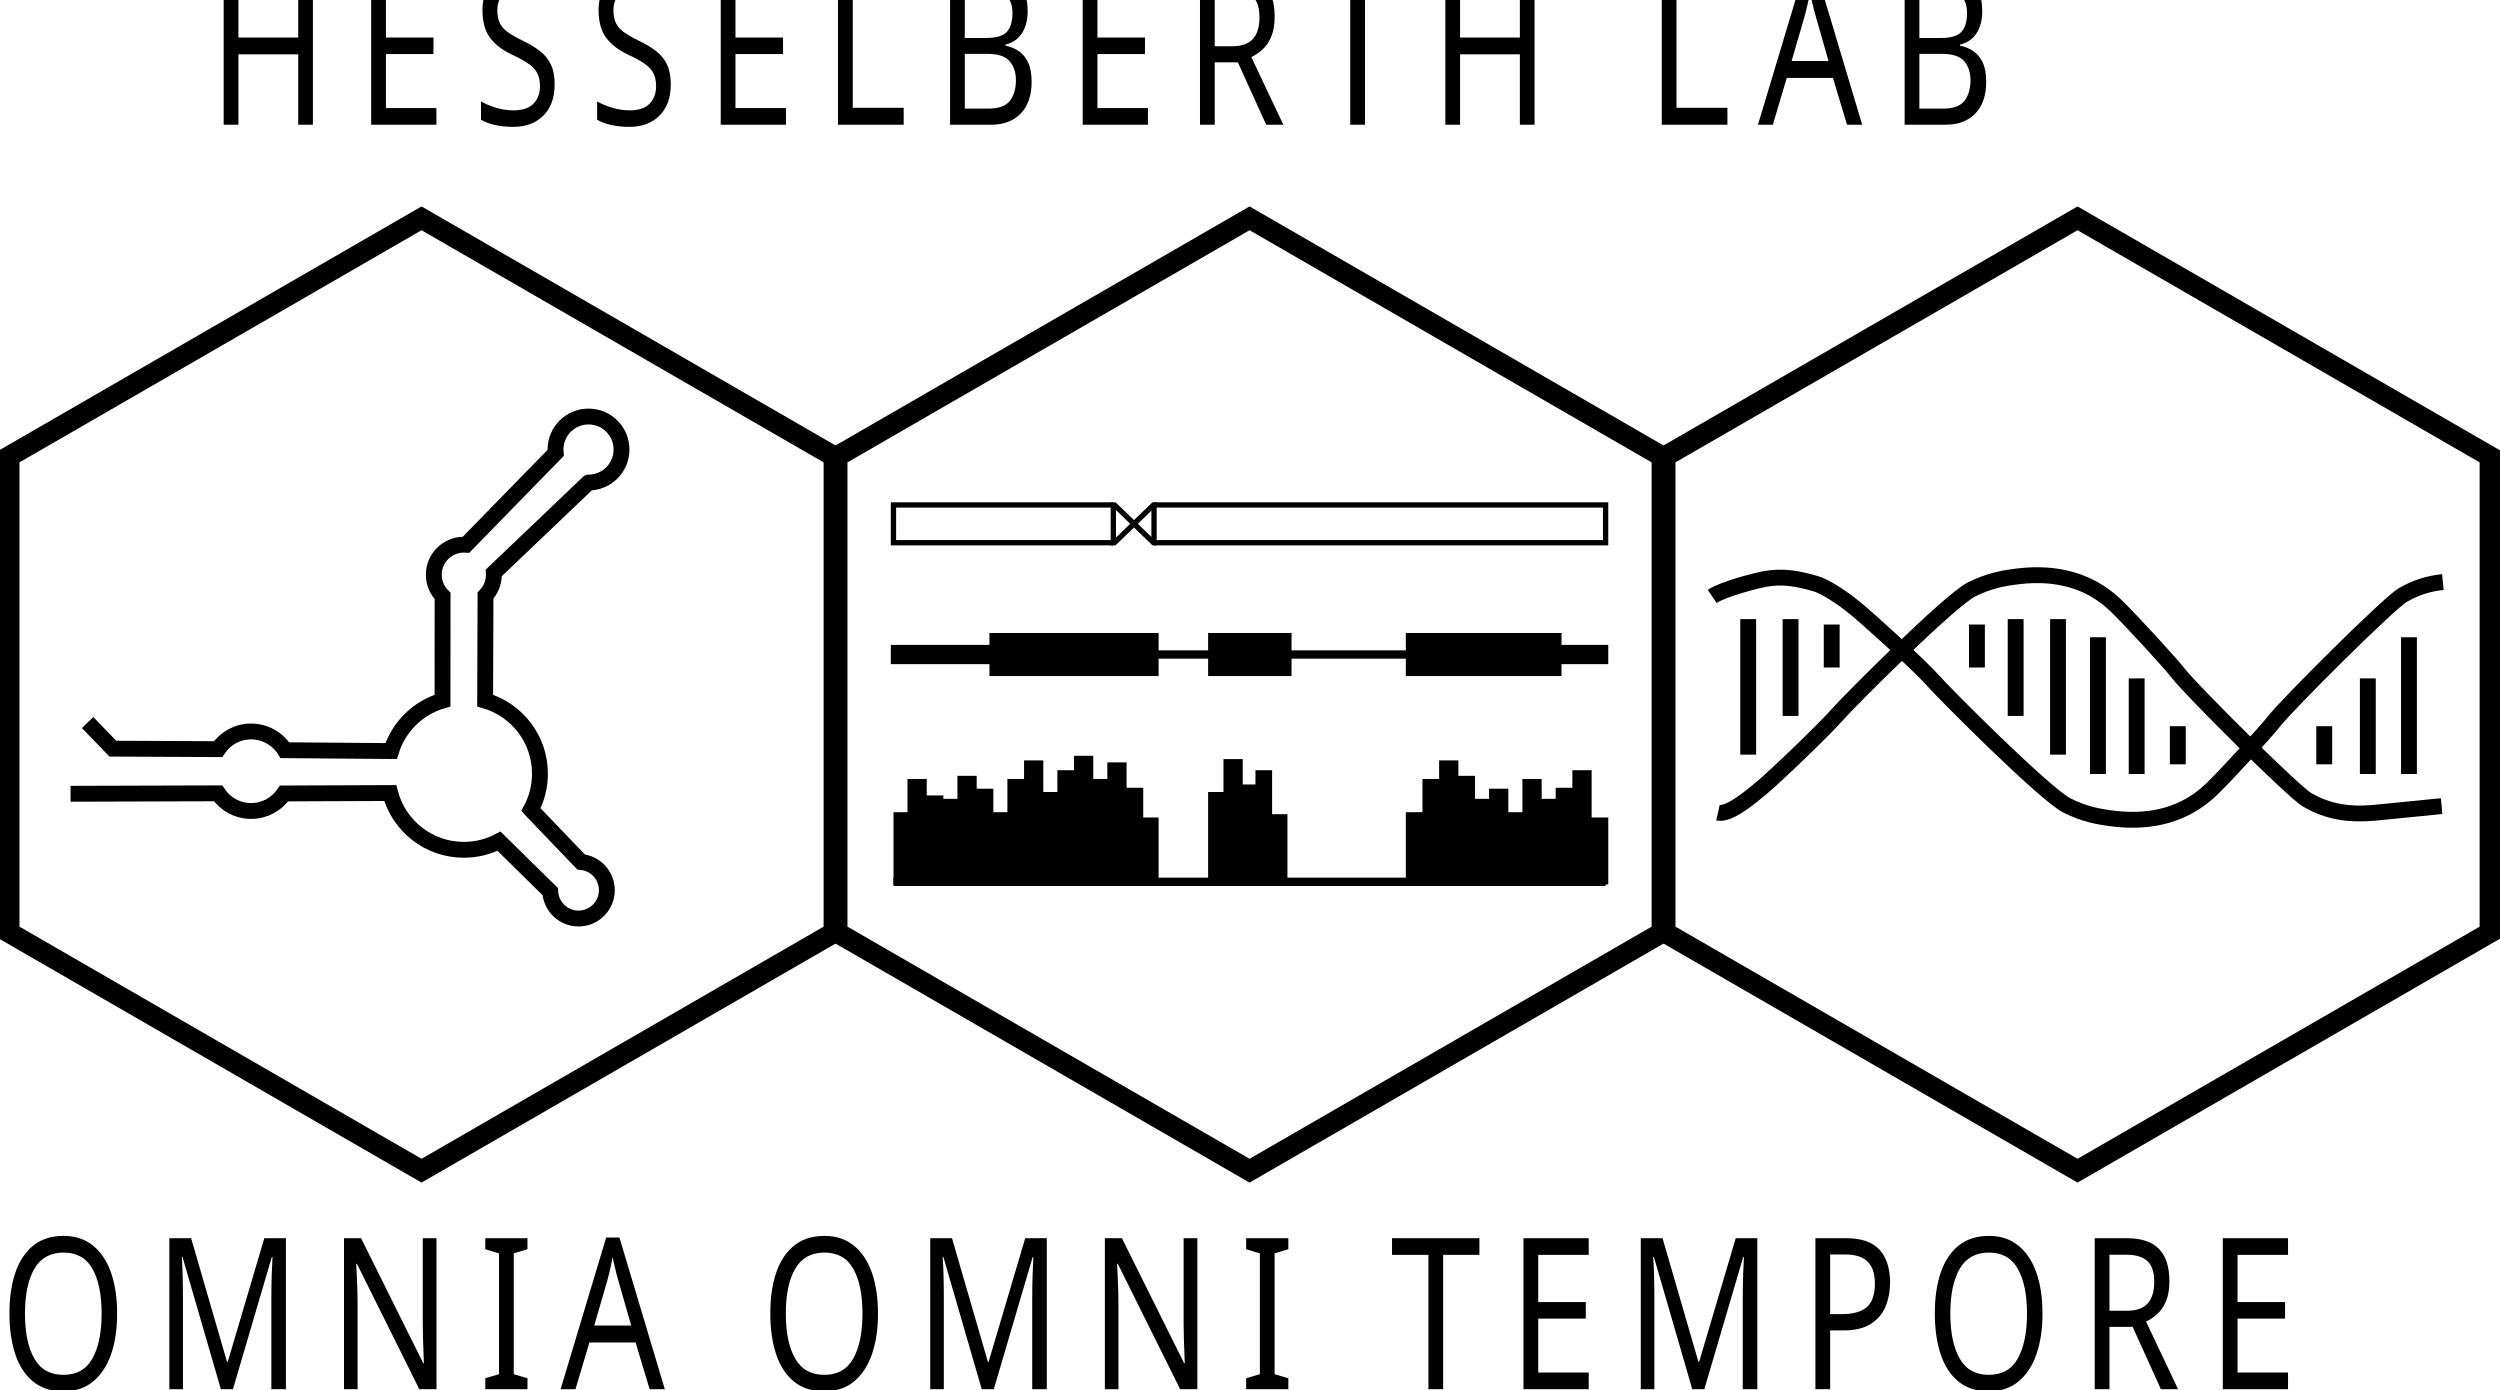
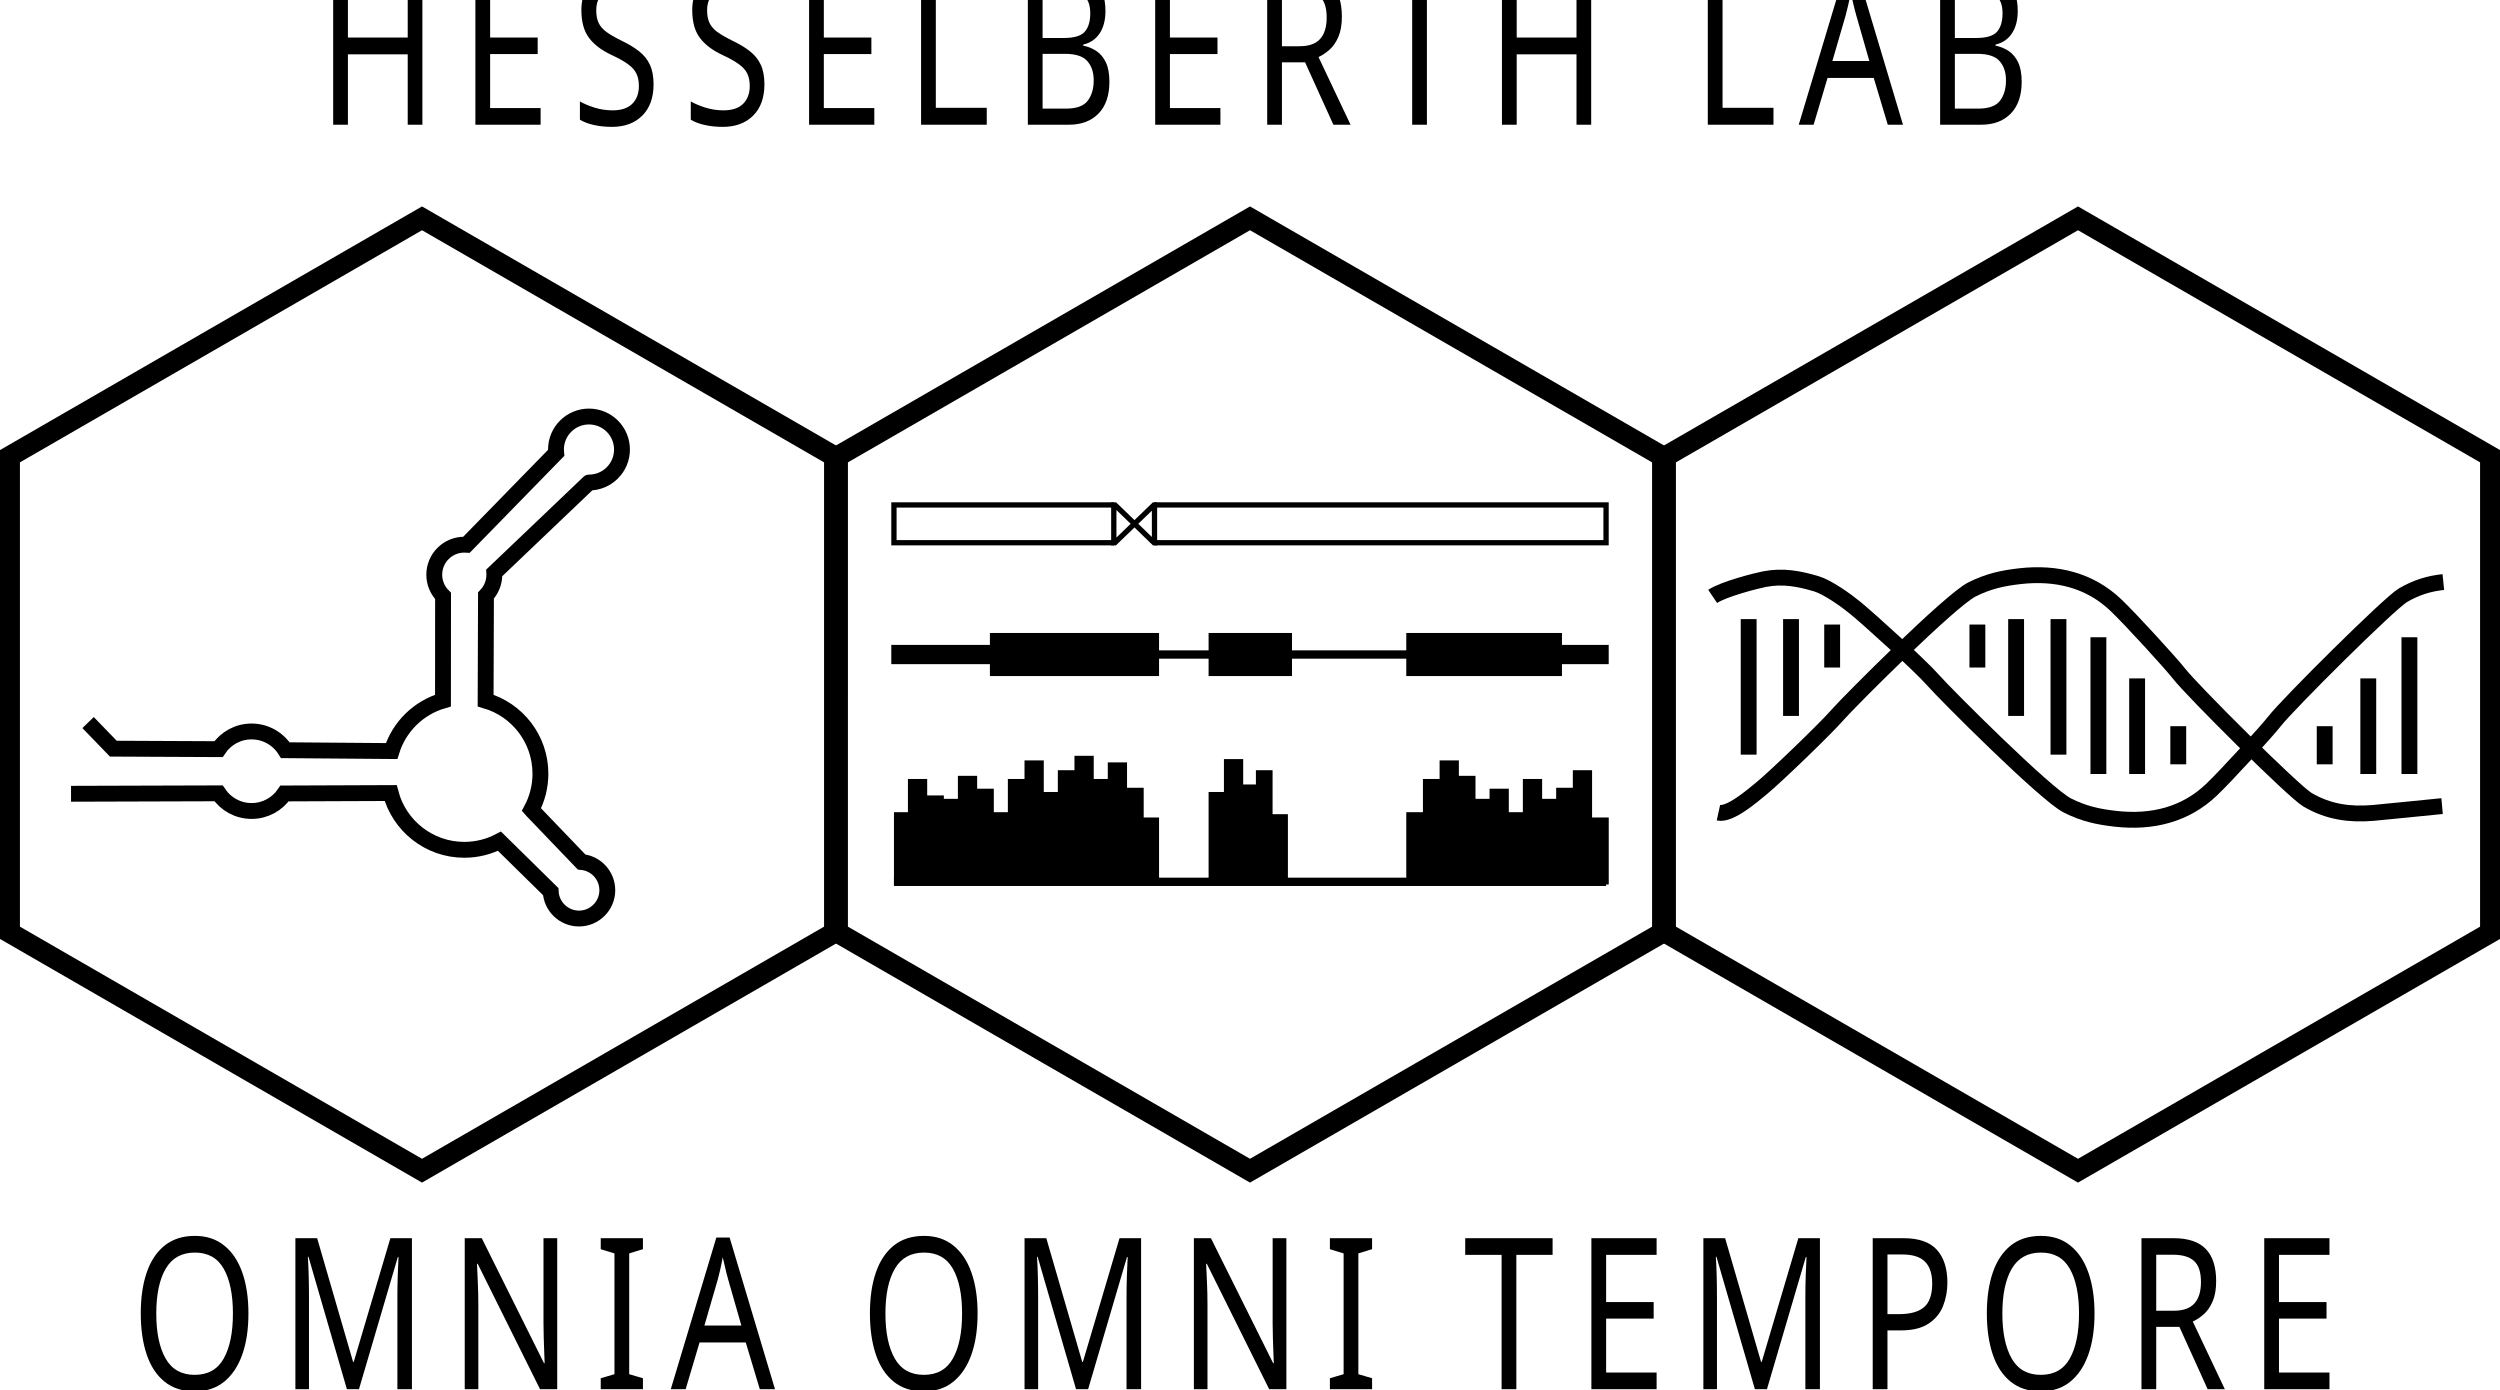
<svg xmlns="http://www.w3.org/2000/svg" version="1.1" id="Layer_1" x="0px" y="0px" width="472.799px" height="262.73px" viewBox="0 0 472.799 262.73" enable-background="new 0 0 472.799 262.73" xml:space="preserve">
-   <polygon fill="none" stroke="#000000" stroke-width="3.9" stroke-miterlimit="10" points="314.913,86.317 392.903,41.291   470.894,86.317 470.894,176.373 392.903,221.401 314.913,176.373 " />
  <g>
-     <path fill="none" stroke="#000000" stroke-width="3" d="M374.962,109.961" />
-     <path fill="none" stroke="#000000" stroke-width="3" d="M326.733,153.702" />
-     <path fill="none" stroke="#000000" stroke-width="3" d="M324.901,153.702c2.197,0.484,6.432-3.21,8.172-4.634   c2.51-2.049,12.039-11.204,14.434-13.956c2.074-2.381,21.188-21.547,25.336-23.635c3.076-1.541,5.754-2.139,9.154-2.518   c6.869-0.76,13.137,0.774,18.084,5.492c2.896,2.76,10.523,11.137,11.961,12.987c2.506,3.22,21.631,22.258,24.266,23.812   c4.02,2.358,8.061,2.854,12.404,2.493c2.238-0.188,10.777-1.088,13.047-1.293" />
-     <path fill="none" stroke="#000000" stroke-width="3" d="M323.812,112.793c2.084-1.406,8.354-2.99,9.777-3.262   c3.518-0.679,6.467-0.111,9.788,0.86c2.151,0.627,5.638,3.123,7.38,4.549c2.512,2.047,12.41,11.013,14.807,13.763   c2.072,2.381,21.188,21.547,25.34,23.634c3.076,1.543,5.752,2.139,9.15,2.518c6.871,0.762,13.135-0.775,18.084-5.491   c2.895-2.758,10.521-11.135,11.961-12.988c2.506-3.215,21.631-22.258,24.266-23.81c2.51-1.477,5.029-2.225,7.631-2.489" />
-     <line fill="none" stroke="#000000" stroke-width="3" x1="330.618" y1="117.086" x2="330.618" y2="142.717" />
-     <line fill="none" stroke="#000000" stroke-width="3" x1="338.63" y1="117.086" x2="338.63" y2="135.395" />
-     <line fill="none" stroke="#000000" stroke-width="3" x1="346.411" y1="118.115" x2="346.411" y2="126.242" />
-     <line fill="none" stroke="#000000" stroke-width="3" x1="373.876" y1="118.115" x2="373.876" y2="126.242" />
-     <line fill="none" stroke="#000000" stroke-width="3" x1="381.2" y1="117.086" x2="381.2" y2="135.395" />
-     <line fill="none" stroke="#000000" stroke-width="3" x1="389.21" y1="117.086" x2="389.21" y2="142.717" />
-     <line fill="none" stroke="#000000" stroke-width="3" x1="396.763" y1="120.517" x2="396.763" y2="146.379" />
-     <line fill="none" stroke="#000000" stroke-width="3" x1="404.085" y1="128.299" x2="404.085" y2="146.379" />
-     <line fill="none" stroke="#000000" stroke-width="3" x1="411.866" y1="137.338" x2="411.866" y2="144.549" />
-     <line fill="none" stroke="#000000" stroke-width="3" x1="439.558" y1="137.338" x2="439.558" y2="144.549" />
-     <line fill="none" stroke="#000000" stroke-width="3" x1="447.802" y1="128.299" x2="447.802" y2="146.379" />
-     <line fill="none" stroke="#000000" stroke-width="3" x1="455.581" y1="120.517" x2="455.581" y2="146.379" />
+     <polygon fill="none" stroke="#000000" stroke-width="3.9" stroke-miterlimit="10" points="315,86.317 392.99,41.291 470.98,86.317    470.98,176.373 392.99,221.401 315,176.373  " />
+     <g>
+       <path fill="none" stroke="#000000" stroke-width="3" d="M375.049,109.961" />
+       <path fill="none" stroke="#000000" stroke-width="3" d="M326.82,153.702" />
+       <path fill="none" stroke="#000000" stroke-width="3" d="M324.988,153.702c2.197,0.484,6.432-3.21,8.172-4.634    c2.51-2.049,12.039-11.204,14.434-13.956c2.074-2.381,21.188-21.547,25.336-23.635c3.076-1.541,5.754-2.14,9.154-2.519    c6.869-0.76,13.137,0.774,18.084,5.492c2.896,2.76,10.522,11.137,11.961,12.987c2.506,3.22,21.631,22.258,24.266,23.812    c4.021,2.358,8.062,2.854,12.404,2.493c2.238-0.188,10.777-1.088,13.047-1.293" />
+       <path fill="none" stroke="#000000" stroke-width="3" d="M323.898,112.793c2.084-1.405,8.354-2.989,9.777-3.262    c3.518-0.679,6.467-0.111,9.788,0.86c2.151,0.627,5.638,3.123,7.38,4.549c2.512,2.047,12.41,11.013,14.807,13.763    c2.072,2.381,21.188,21.547,25.34,23.634c3.076,1.543,5.753,2.14,9.15,2.519c6.871,0.762,13.136-0.775,18.084-5.491    c2.896-2.758,10.521-11.135,11.961-12.988c2.507-3.215,21.632-22.258,24.267-23.81c2.51-1.478,5.028-2.226,7.631-2.489" />
+       <line fill="none" stroke="#000000" stroke-width="3" x1="330.705" y1="117.086" x2="330.705" y2="142.717" />
+       <line fill="none" stroke="#000000" stroke-width="3" x1="338.717" y1="117.086" x2="338.717" y2="135.395" />
+       <line fill="none" stroke="#000000" stroke-width="3" x1="346.498" y1="118.115" x2="346.498" y2="126.242" />
+       <line fill="none" stroke="#000000" stroke-width="3" x1="373.963" y1="118.115" x2="373.963" y2="126.242" />
+       <line fill="none" stroke="#000000" stroke-width="3" x1="381.287" y1="117.086" x2="381.287" y2="135.395" />
+       <line fill="none" stroke="#000000" stroke-width="3" x1="389.297" y1="117.086" x2="389.297" y2="142.717" />
+       <line fill="none" stroke="#000000" stroke-width="3" x1="396.85" y1="120.517" x2="396.85" y2="146.379" />
+       <line fill="none" stroke="#000000" stroke-width="3" x1="404.172" y1="128.299" x2="404.172" y2="146.379" />
+       <line fill="none" stroke="#000000" stroke-width="3" x1="411.953" y1="137.338" x2="411.953" y2="144.549" />
+       <line fill="none" stroke="#000000" stroke-width="3" x1="439.645" y1="137.338" x2="439.645" y2="144.549" />
+       <line fill="none" stroke="#000000" stroke-width="3" x1="447.889" y1="128.299" x2="447.889" y2="146.379" />
+       <line fill="none" stroke="#000000" stroke-width="3" x1="455.668" y1="120.517" x2="455.668" y2="146.379" />
+     </g>
+     <polygon fill="none" stroke="#000000" stroke-width="3.9" stroke-miterlimit="10" points="1.818,86.317 79.809,41.291    157.797,86.317 157.797,176.373 79.809,221.401 1.818,176.373  " />
+     <path fill="none" stroke="#000000" stroke-width="3" stroke-miterlimit="10" d="M16.657,136.651l4.775,4.936l19.892,0.093   c1.345-2.021,3.644-3.345,6.254-3.345c2.691,0,5.057,1.418,6.385,3.545l20.094,0.16c1.426-4.594,5.092-8.198,9.719-9.545   l0.016-19.787c-1.024-1.028-1.664-2.449-1.664-4.021c0-3.136,2.543-5.679,5.678-5.679l0.413,0.019l16.956-17.375   c-0.021-0.209-0.03-0.422-0.03-0.637c0-3.449,2.795-6.242,6.243-6.242s6.242,2.793,6.242,6.242c0,3.446-2.794,6.243-6.242,6.243   c-0.062,0,0,0,0,0l-17.909,17.078c0.008,0.115,0.01,0.234,0.01,0.351c0,1.528-0.604,2.914-1.582,3.938l-0.069,19.869   c5.989,1.739,10.367,7.271,10.367,13.826c0,2.457-0.614,4.771-1.701,6.796l0.229,0.258l9.254,9.646   c2.729,0.246,4.867,2.541,4.867,5.336c0,2.957-2.398,5.356-5.355,5.356c-2.874,0-5.213-2.262-5.352-5.098l-9.686-9.525   c-1.989,1.039-4.253,1.627-6.655,1.627c-6.684,0-12.306-4.562-13.925-10.736l-20.063,0.08c-1.352,2-3.64,3.312-6.235,3.312   c-2.61,0-4.905-1.321-6.254-3.339l-27.896,0.086" />
+     <polygon fill="none" stroke="#000000" stroke-width="3.9" stroke-miterlimit="10" points="158.41,86.317 236.4,41.291    314.391,86.317 314.391,176.373 236.397,221.401 158.408,176.373  " />
+     <g>
+       <polyline fill="none" stroke="#000000" stroke-miterlimit="10" points="210.641,102.642 169.061,102.642 169.061,95.495     210.641,95.495   " />
+       <polyline fill="none" stroke="#000000" stroke-miterlimit="10" points="218.339,95.495 303.738,95.495 303.738,102.642     218.339,102.642   " />
+       <polygon fill="none" stroke="#000000" stroke-miterlimit="10" points="218.243,95.495 210.841,102.642 210.641,102.642     210.641,95.495 210.866,95.495 218.25,102.642 218.339,102.642 218.339,95.495   " />
+     </g>
+     <rect x="169.567" y="154.102" stroke="#000000" stroke-miterlimit="10" width="2.641" height="12.666" />
+     <rect x="216.546" y="155.102" stroke="#000000" stroke-miterlimit="10" width="2.154" height="11.666" />
+     <rect x="213.153" y="149.482" stroke="#000000" stroke-miterlimit="10" width="2.64" height="17.286" />
+     <rect x="210.004" y="144.683" stroke="#000000" stroke-miterlimit="10" width="2.641" height="22.085" />
+     <rect x="206.855" y="147.818" stroke="#000000" stroke-miterlimit="10" width="2.64" height="18.95" />
+     <rect x="203.704" y="143.437" stroke="#000000" stroke-miterlimit="10" width="2.641" height="23.331" />
+     <rect x="200.556" y="146.162" stroke="#000000" stroke-miterlimit="10" width="2.642" height="20.606" />
+     <rect x="197.405" y="150.281" stroke="#000000" stroke-miterlimit="10" width="2.64" height="16.487" />
+     <rect x="194.256" y="144.308" stroke="#000000" stroke-miterlimit="10" width="2.641" height="22.46" />
+     <rect x="191.105" y="147.818" stroke="#000000" stroke-miterlimit="10" width="2.642" height="18.95" />
+     <rect x="187.956" y="154.102" stroke="#000000" stroke-miterlimit="10" width="2.641" height="12.666" />
+     <rect x="184.809" y="149.658" stroke="#000000" stroke-miterlimit="10" width="2.64" height="17.11" />
+     <rect x="181.657" y="147.224" stroke="#000000" stroke-miterlimit="10" width="2.64" height="19.544" />
+     <rect x="178.507" y="151.576" stroke="#000000" stroke-miterlimit="10" width="2.642" height="15.192" />
+     <rect x="175.357" y="150.933" stroke="#000000" stroke-miterlimit="10" width="2.642" height="15.835" />
+     <rect x="172.208" y="147.818" stroke="#000000" stroke-miterlimit="10" width="2.642" height="18.95" />
+     <rect x="266.455" y="154.102" stroke="#000000" stroke-miterlimit="10" width="2.641" height="12.666" />
+     <rect x="238.016" y="146.162" stroke="#000000" stroke-miterlimit="10" width="2.152" height="19.983" />
+     <rect x="234.87" y="148.859" stroke="#000000" stroke-miterlimit="10" width="2.64" height="17.286" />
+     <rect x="231.97" y="144.06" stroke="#000000" stroke-miterlimit="10" width="2.643" height="22.085" />
+     <rect x="229.068" y="150.281" stroke="#000000" stroke-miterlimit="10" width="2.641" height="15.864" />
+     <rect x="301.102" y="155.102" stroke="#000000" stroke-miterlimit="10" width="2.642" height="11.666" />
+     <rect x="297.952" y="146.162" stroke="#000000" stroke-miterlimit="10" width="2.641" height="20.606" />
+     <rect x="294.802" y="149.482" stroke="#000000" stroke-miterlimit="10" width="2.644" height="17.286" />
+     <rect x="291.652" y="151.576" stroke="#000000" stroke-miterlimit="10" width="2.64" height="15.192" />
+     <rect x="288.503" y="147.818" stroke="#000000" stroke-miterlimit="10" width="2.644" height="18.95" />
+     <rect x="285.352" y="154.102" stroke="#000000" stroke-miterlimit="10" width="2.643" height="12.666" />
+     <rect x="282.204" y="149.658" stroke="#000000" stroke-miterlimit="10" width="2.639" height="17.11" />
+     <rect x="279.054" y="151.576" stroke="#000000" stroke-miterlimit="10" width="2.644" height="15.192" />
+     <rect x="275.902" y="147.224" stroke="#000000" stroke-miterlimit="10" width="2.642" height="19.544" />
+     <rect x="272.756" y="144.308" stroke="#000000" stroke-miterlimit="10" width="2.643" height="22.46" />
+     <rect x="269.605" y="147.818" stroke="#000000" stroke-miterlimit="10" width="2.641" height="18.95" />
+     <rect x="240.915" y="154.479" stroke="#000000" stroke-miterlimit="10" width="2.153" height="11.666" />
+     <rect x="169.061" y="165.981" width="134.683" height="1.574" />
+     <g>
+       <rect x="187.709" y="120.209" stroke="#000000" stroke-miterlimit="10" width="30.991" height="7.146" />
+       <rect x="229.068" y="120.209" stroke="#000000" stroke-miterlimit="10" width="14.776" height="7.146" />
+       <rect x="266.455" y="120.209" stroke="#000000" stroke-miterlimit="10" width="28.443" height="7.146" />
+       <rect x="218.7" y="122.996" width="10.368" height="1.572" />
+       <rect x="243.848" y="122.995" width="22.607" height="1.573" />
+       <rect x="169.061" y="122.463" stroke="#000000" stroke-miterlimit="10" width="18.388" height="2.641" />
+       <rect x="294.898" y="122.462" stroke="#000000" stroke-miterlimit="10" width="8.84" height="2.642" />
+     </g>
  </g>
-   <polygon fill="none" stroke="#000000" stroke-width="3.9" stroke-miterlimit="10" points="1.731,86.317 79.721,41.291   157.71,86.317 157.71,176.373 79.721,221.401 1.731,176.373 " />
-   <path fill="none" stroke="#000000" stroke-width="3" stroke-miterlimit="10" d="M16.57,136.651l4.775,4.936l19.892,0.092  c1.345-2.02,3.644-3.344,6.254-3.344c2.691,0,5.057,1.418,6.385,3.545l20.093,0.16c1.426-4.594,5.092-8.198,9.719-9.545  l0.016-19.787c-1.025-1.029-1.664-2.449-1.664-4.021c0-3.135,2.543-5.678,5.678-5.678l0.413,0.018l16.956-17.375  c-0.021-0.209-0.031-0.422-0.031-0.637c0-3.449,2.795-6.242,6.244-6.242c3.448,0,6.242,2.793,6.242,6.242  c0,3.447-2.794,6.244-6.242,6.244c-0.062,0,0,0,0,0l-17.91,17.078c0.008,0.115,0.01,0.234,0.01,0.35  c0,1.529-0.604,2.914-1.582,3.938l-0.069,19.869c5.989,1.739,10.367,7.27,10.367,13.826c0,2.457-0.614,4.771-1.701,6.796  l0.229,0.258l9.254,9.645c2.729,0.246,4.867,2.541,4.867,5.336c0,2.957-2.398,5.357-5.355,5.357c-2.874,0-5.213-2.262-5.352-5.098  l-9.685-9.525c-1.989,1.039-4.253,1.627-6.655,1.627c-6.684,0-12.306-4.562-13.925-10.737l-20.064,0.08  c-1.351,2-3.639,3.313-6.235,3.313c-2.61,0-4.905-1.321-6.254-3.339l-27.896,0.086" />
-   <polygon fill="none" stroke="#000000" stroke-width="3.9" stroke-miterlimit="10" points="158.323,86.317 236.313,41.291   314.303,86.317 314.303,176.373 236.31,221.401 158.321,176.373 " />
-   <g>
-     <polyline fill="none" stroke="#000000" stroke-miterlimit="10" points="210.553,102.642 168.973,102.642 168.973,95.495    210.553,95.495  " />
-     <polyline fill="none" stroke="#000000" stroke-miterlimit="10" points="218.252,95.495 303.652,95.495 303.652,102.642    218.252,102.642  " />
-     <polygon fill="none" stroke="#000000" stroke-miterlimit="10" points="218.156,95.495 210.754,102.642 210.553,102.642    210.553,95.495 210.779,95.495 218.163,102.642 218.252,102.642 218.252,95.495  " />
-   </g>
-   <rect x="169.48" y="154.102" stroke="#000000" stroke-miterlimit="10" width="2.641" height="12.666" />
-   <rect x="216.459" y="155.102" stroke="#000000" stroke-miterlimit="10" width="2.154" height="11.666" />
-   <rect x="213.066" y="149.482" stroke="#000000" stroke-miterlimit="10" width="2.64" height="17.286" />
-   <rect x="209.917" y="144.683" stroke="#000000" stroke-miterlimit="10" width="2.64" height="22.085" />
-   <rect x="206.768" y="147.818" stroke="#000000" stroke-miterlimit="10" width="2.64" height="18.95" />
-   <rect x="203.617" y="143.437" stroke="#000000" stroke-miterlimit="10" width="2.641" height="23.331" />
-   <rect x="200.469" y="146.162" stroke="#000000" stroke-miterlimit="10" width="2.641" height="20.606" />
-   <rect x="197.318" y="150.281" stroke="#000000" stroke-miterlimit="10" width="2.64" height="16.487" />
-   <rect x="194.169" y="144.308" stroke="#000000" stroke-miterlimit="10" width="2.64" height="22.46" />
-   <rect x="191.018" y="147.818" stroke="#000000" stroke-miterlimit="10" width="2.642" height="18.95" />
-   <rect x="187.869" y="154.102" stroke="#000000" stroke-miterlimit="10" width="2.641" height="12.666" />
-   <rect x="184.721" y="149.658" stroke="#000000" stroke-miterlimit="10" width="2.64" height="17.11" />
-   <rect x="181.57" y="147.224" stroke="#000000" stroke-miterlimit="10" width="2.64" height="19.544" />
-   <rect x="178.42" y="151.576" stroke="#000000" stroke-miterlimit="10" width="2.641" height="15.192" />
-   <rect x="175.27" y="150.933" stroke="#000000" stroke-miterlimit="10" width="2.642" height="15.835" />
-   <rect x="172.121" y="147.818" stroke="#000000" stroke-miterlimit="10" width="2.641" height="18.95" />
-   <rect x="266.368" y="154.102" stroke="#000000" stroke-miterlimit="10" width="2.641" height="12.666" />
-   <rect x="237.928" y="146.162" stroke="#000000" stroke-miterlimit="10" width="2.153" height="19.983" />
-   <rect x="234.783" y="148.859" stroke="#000000" stroke-miterlimit="10" width="2.64" height="17.286" />
-   <rect x="231.883" y="144.06" stroke="#000000" stroke-miterlimit="10" width="2.642" height="22.085" />
-   <rect x="228.981" y="150.281" stroke="#000000" stroke-miterlimit="10" width="2.641" height="15.864" />
-   <rect x="301.015" y="155.102" stroke="#000000" stroke-miterlimit="10" width="2.641" height="11.666" />
-   <rect x="297.865" y="146.162" stroke="#000000" stroke-miterlimit="10" width="2.641" height="20.606" />
-   <rect x="294.715" y="149.482" stroke="#000000" stroke-miterlimit="10" width="2.643" height="17.286" />
-   <rect x="291.566" y="151.576" stroke="#000000" stroke-miterlimit="10" width="2.639" height="15.192" />
-   <rect x="288.416" y="147.818" stroke="#000000" stroke-miterlimit="10" width="2.643" height="18.95" />
-   <rect x="285.265" y="154.102" stroke="#000000" stroke-miterlimit="10" width="2.642" height="12.666" />
-   <rect x="282.117" y="149.658" stroke="#000000" stroke-miterlimit="10" width="2.639" height="17.11" />
-   <rect x="278.967" y="151.576" stroke="#000000" stroke-miterlimit="10" width="2.643" height="15.192" />
-   <rect x="275.816" y="147.224" stroke="#000000" stroke-miterlimit="10" width="2.641" height="19.544" />
-   <rect x="272.669" y="144.308" stroke="#000000" stroke-miterlimit="10" width="2.642" height="22.46" />
-   <rect x="269.518" y="147.818" stroke="#000000" stroke-miterlimit="10" width="2.641" height="18.95" />
-   <rect x="240.828" y="154.479" stroke="#000000" stroke-miterlimit="10" width="2.153" height="11.666" />
-   <rect x="168.973" y="165.981" width="134.683" height="1.574" />
-   <g>
-     <rect x="187.622" y="120.209" stroke="#000000" stroke-miterlimit="10" width="30.991" height="7.146" />
-     <rect x="228.981" y="120.209" stroke="#000000" stroke-miterlimit="10" width="14.777" height="7.146" />
-     <rect x="266.368" y="120.209" stroke="#000000" stroke-miterlimit="10" width="28.444" height="7.146" />
-     <rect x="218.613" y="122.996" width="10.368" height="1.572" />
-     <rect x="243.761" y="122.995" width="22.607" height="1.573" />
-     <rect x="168.973" y="122.463" stroke="#000000" stroke-miterlimit="10" width="18.388" height="2.64" />
-     <rect x="294.812" y="122.462" stroke="#000000" stroke-miterlimit="10" width="8.84" height="2.641" />
-   </g>
-   <text transform="matrix(0.7725 0 0 1 -0.0957 262.7302)" font-family="'Courier-Bold'" font-size="40" letter-spacing="6.472">OMNIA OMNI TEMPORE</text>
-   <text transform="matrix(0.7725 0 0 1 39.3076 23.5876)" font-family="'Courier-Bold'" font-size="40" letter-spacing="6.472">HESSELBERTH LAB</text>
+   <text transform="matrix(0.7725 0 0 1 24.7383 262.7302)" font-family="'Courier-Bold'" font-size="40" letter-spacing="5.178">OMNIA OMNI TEMPORE</text>
+   <text transform="matrix(0.7725 0 0 1 60.0151 23.5876)" font-family="'Courier-Bold'" font-size="40" letter-spacing="5.178">HESSELBERTH LAB</text>
</svg>
